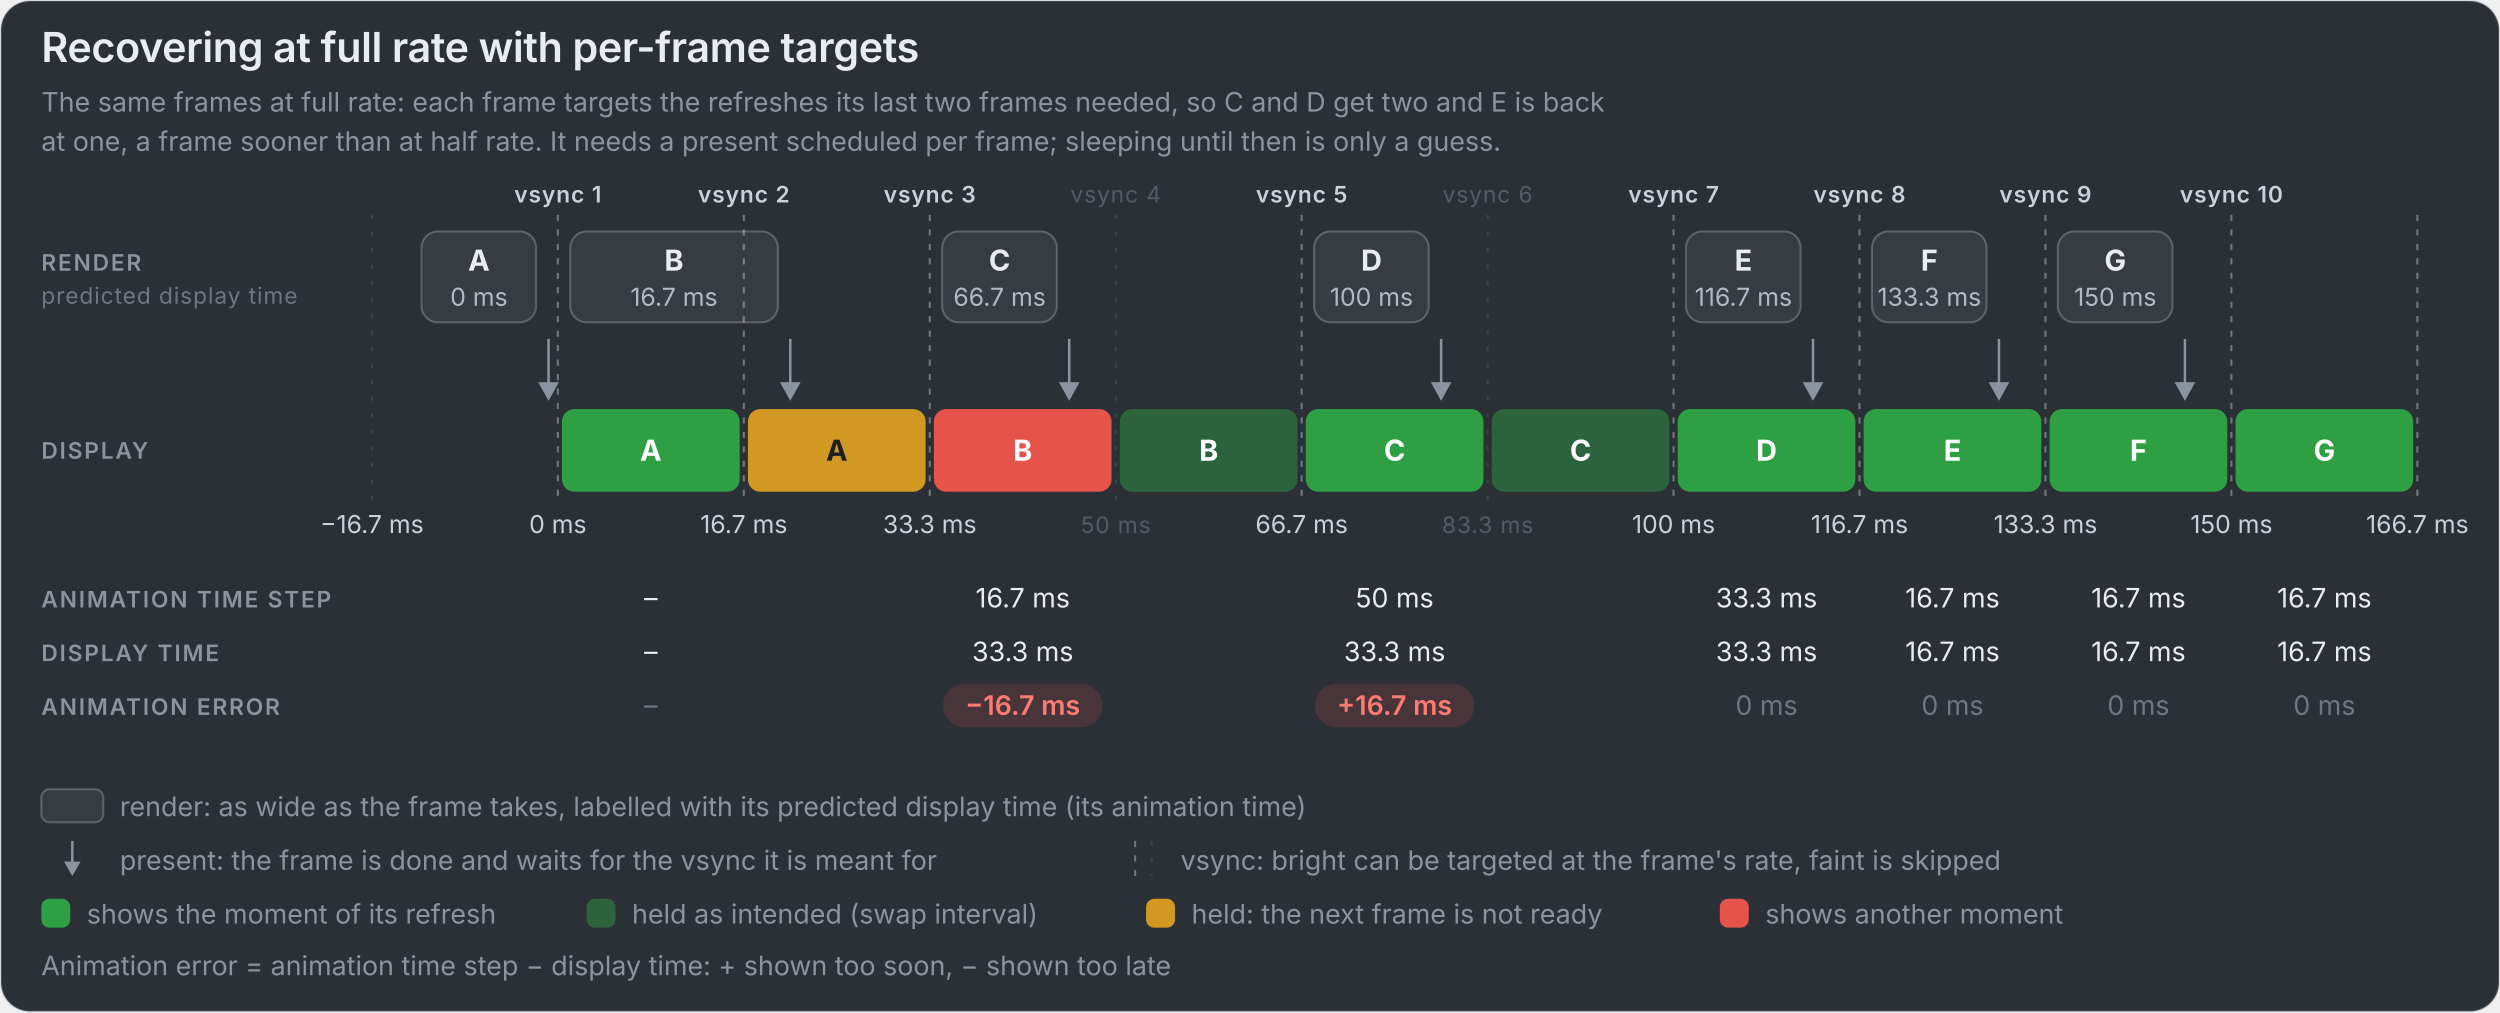
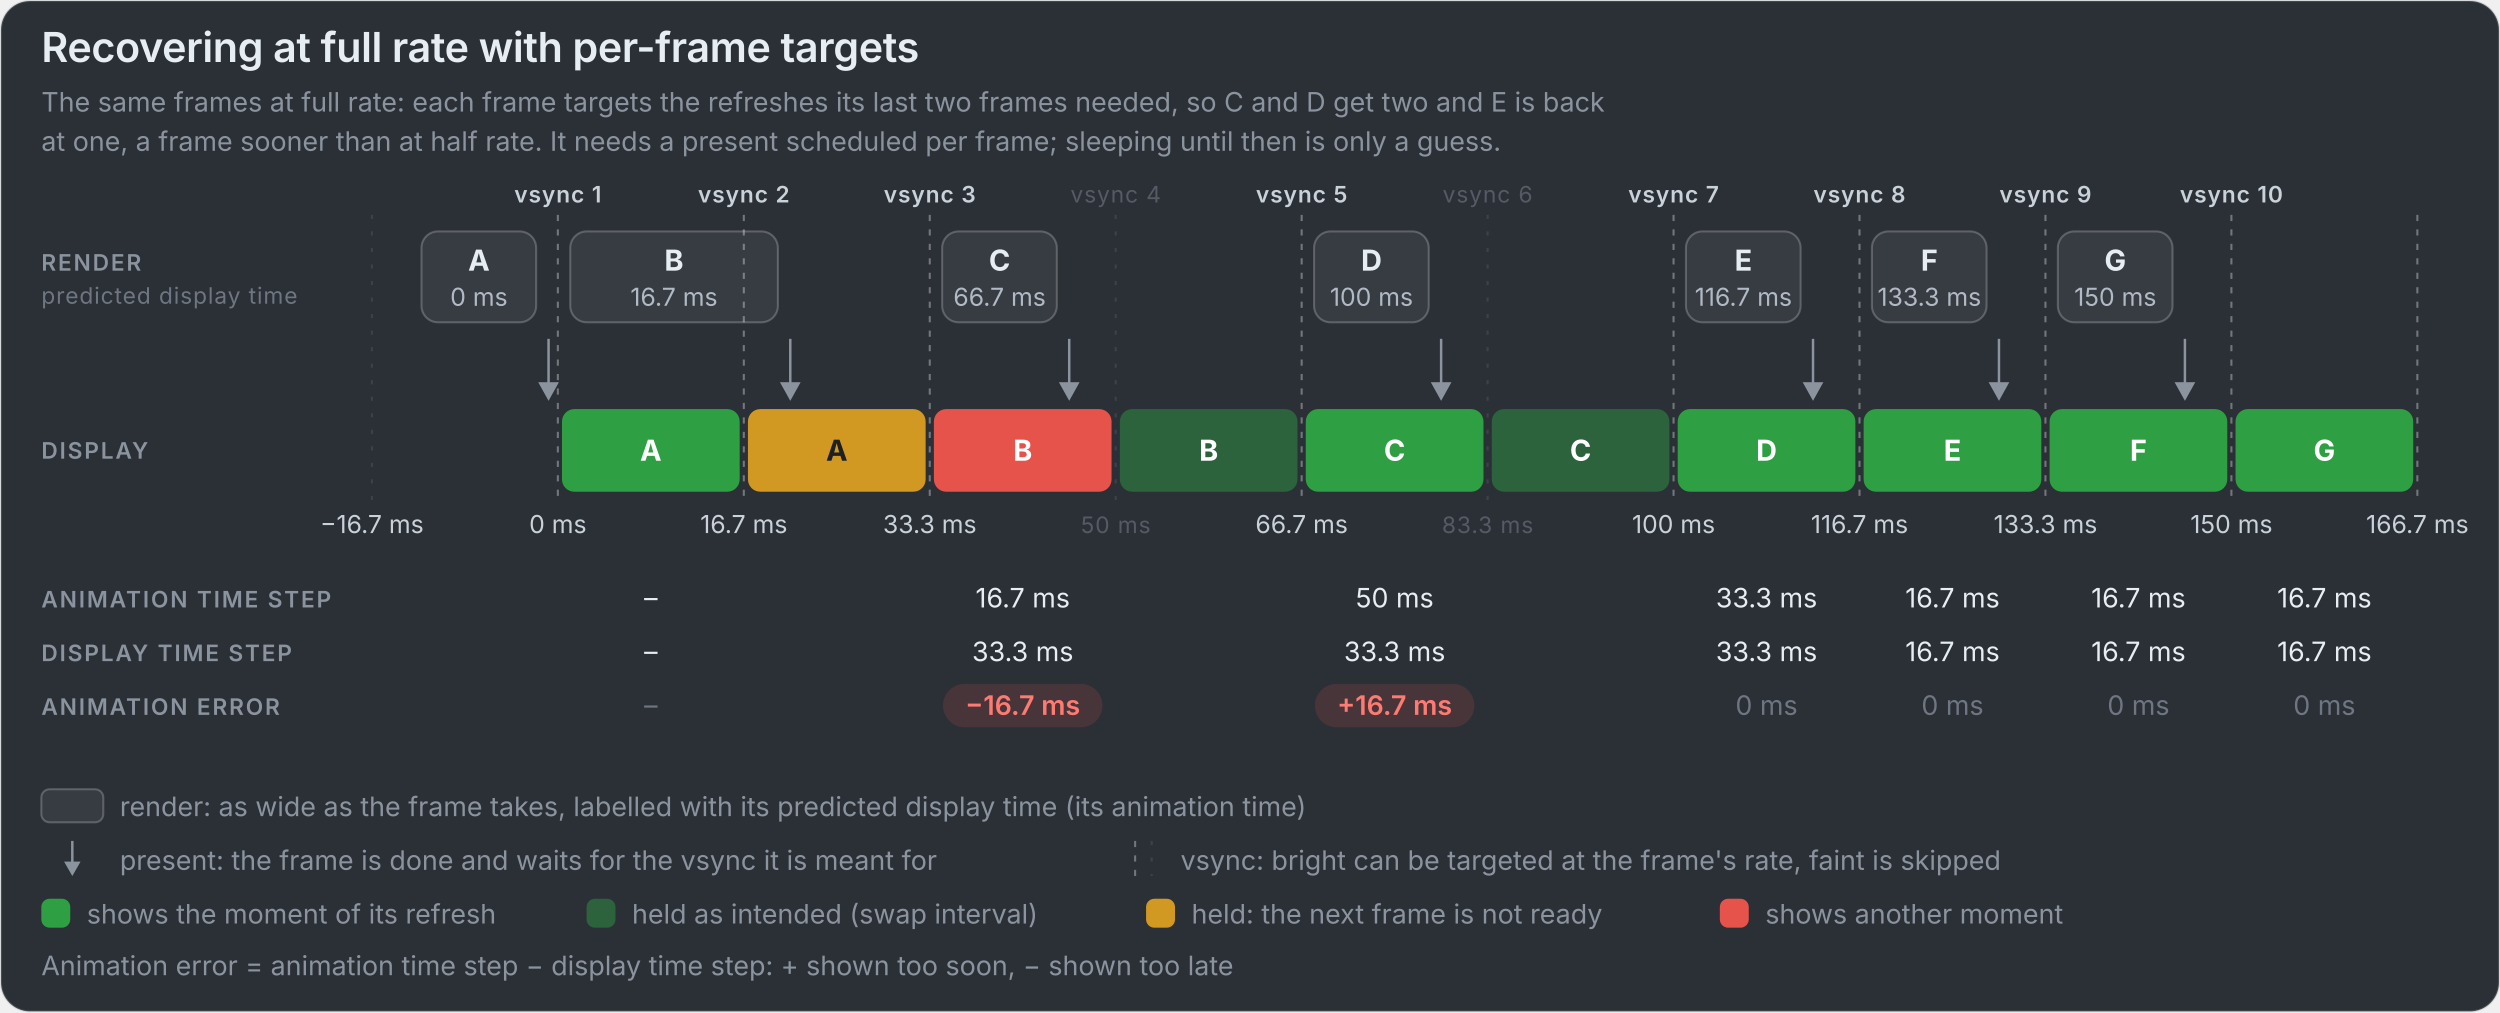
<svg xmlns="http://www.w3.org/2000/svg" width="1210" height="490" viewBox="0 0 1210 490" role="img" aria-label="Recovering at full rate with per-frame targets">
  <style>
  text { font-family: "Segoe UI Variable Text", "Segoe UI", Inter, system-ui, -apple-system, "Helvetica Neue", Arial, sans-serif;
         font-size: 13px; fill: #e6edf3; font-variant-numeric: tabular-nums; }
  .card { fill: #1f242b; fill-opacity: 0.94; stroke: #8b949e; stroke-opacity: 0.25; stroke-width: 1; }
  .title { font-size: 20px; font-weight: 600; letter-spacing: -0.01em; }
  .sub { fill: #8b949e; }
  .label { font-size: 11px; font-weight: 600; letter-spacing: 0.08em; fill: #8b949e; }
  .vsync-n { font-size: 11px; fill: #6e7681; letter-spacing: 0.04em; }
  .axis { font-size: 12px; fill: #c9d1d9; }
  .vsync { stroke: #ffffff; stroke-opacity: 0.34; stroke-width: 1; stroke-dasharray: 3 4; }
  .vsync-skip { stroke: #ffffff; stroke-opacity: 0.09; stroke-width: 1; stroke-dasharray: 2 6; }
  .vsync-target { font-size: 11px; font-weight: 600; fill: #c9d1d9; letter-spacing: 0.04em; }
  .vsync-n-skip { font-size: 11px; fill: #545b64; letter-spacing: 0.04em; }
  .box { fill: #ffffff; fill-opacity: 0.06; stroke: #ffffff; stroke-opacity: 0.22; stroke-width: 1; }
  .frame { font-size: 14px; font-weight: 700; }
  .box-time { fill: #b1bac4; font-size: 12px; }
  .arrow { stroke: #8b949e; stroke-width: 1.2; }
  .arrowhead { fill: #8b949e; }
  .ok { fill: #2ea043; }
  .hold { fill: #2ea043; fill-opacity: 0.45; }
  .again { fill: #d29922; }
  .off { fill: #e5534b; }
  .cell-text { font-size: 14px; font-weight: 700; fill: #ffffff; }
  .dark-text { fill: #1c1f24; }
  .zero { fill: #6e7681; }
  .err { fill: #ff7b72; font-weight: 600; }
  .err-pill { fill: #e5534b; fill-opacity: 0.16; }
  .neutral { fill: #3d444d; }
  .lane { font-size: 15px; font-weight: 600; }
  .same { fill: #7ee787; font-weight: 600; }
</style>
  <rect class="card" x="0.5" y="0.5" width="1209" height="489" rx="14" />
  <text x="20.0" y="30.0" text-anchor="start" class="title">Recovering at full rate with per-frame targets</text>
  <text x="20.0" y="54.0" text-anchor="start" class="sub">The same frames at full rate: each frame targets the refreshes its last two frames needed, so C and D get two and E is back</text>
  <text x="20.0" y="73.0" text-anchor="start" class="sub">at one, a frame sooner than at half rate. It needs a present scheduled per frame; sleeping until then is only a guess.</text>
  <line class="vsync-skip" x1="180.0" y1="104" x2="180.0" y2="243" />
  <text x="180.0" y="258.0" text-anchor="middle" class="axis">−16.7 ms</text>
  <line class="vsync" x1="270.0" y1="104" x2="270.0" y2="243" />
  <text x="270.0" y="258.0" text-anchor="middle" class="axis">0 ms</text>
  <text x="270.0" y="98.0" text-anchor="middle" class="vsync-target">vsync 1</text>
  <line class="vsync" x1="360.0" y1="104" x2="360.0" y2="243" />
  <text x="360.0" y="258.0" text-anchor="middle" class="axis">16.7 ms</text>
  <text x="360.0" y="98.0" text-anchor="middle" class="vsync-target">vsync 2</text>
  <line class="vsync" x1="450.0" y1="104" x2="450.0" y2="243" />
  <text x="450.0" y="258.0" text-anchor="middle" class="axis">33.3 ms</text>
  <text x="450.0" y="98.0" text-anchor="middle" class="vsync-target">vsync 3</text>
  <line class="vsync-skip" x1="540.0" y1="104" x2="540.0" y2="243" />
  <text x="540.0" y="258.0" text-anchor="middle" class="vsync-n-skip">50 ms</text>
  <text x="540.0" y="98.0" text-anchor="middle" class="vsync-n-skip">vsync 4</text>
  <line class="vsync" x1="630.0" y1="104" x2="630.0" y2="243" />
  <text x="630.0" y="258.0" text-anchor="middle" class="axis">66.7 ms</text>
  <text x="630.0" y="98.0" text-anchor="middle" class="vsync-target">vsync 5</text>
  <line class="vsync-skip" x1="720.0" y1="104" x2="720.0" y2="243" />
  <text x="720.0" y="258.0" text-anchor="middle" class="vsync-n-skip">83.3 ms</text>
  <text x="720.0" y="98.0" text-anchor="middle" class="vsync-n-skip">vsync 6</text>
  <line class="vsync" x1="810.0" y1="104" x2="810.0" y2="243" />
  <text x="810.0" y="258.0" text-anchor="middle" class="axis">100 ms</text>
  <text x="810.0" y="98.0" text-anchor="middle" class="vsync-target">vsync 7</text>
  <line class="vsync" x1="900.0" y1="104" x2="900.0" y2="243" />
  <text x="900.0" y="258.0" text-anchor="middle" class="axis">116.7 ms</text>
  <text x="900.0" y="98.0" text-anchor="middle" class="vsync-target">vsync 8</text>
  <line class="vsync" x1="990.0" y1="104" x2="990.0" y2="243" />
  <text x="990.0" y="258.0" text-anchor="middle" class="axis">133.3 ms</text>
  <text x="990.0" y="98.0" text-anchor="middle" class="vsync-target">vsync 9</text>
  <line class="vsync" x1="1080.0" y1="104" x2="1080.0" y2="243" />
  <text x="1080.0" y="258.0" text-anchor="middle" class="axis">150 ms</text>
  <text x="1080.0" y="98.0" text-anchor="middle" class="vsync-target">vsync 10</text>
  <line class="vsync" x1="1170.0" y1="104" x2="1170.0" y2="243" />
  <text x="1170.0" y="258.0" text-anchor="middle" class="axis">166.7 ms</text>
  <text x="20.0" y="131.0" text-anchor="start" class="label">RENDER</text>
  <text x="20.0" y="147.0" text-anchor="start" class="vsync-n">predicted display time</text>
  <text x="20.0" y="222.0" text-anchor="start" class="label">DISPLAY</text>
  <text x="20.0" y="294.0" text-anchor="start" class="label">ANIMATION TIME STEP</text>
-   <text x="20.0" y="320.0" text-anchor="start" class="label">DISPLAY TIME</text>
+   <text x="20.0" y="320.0" text-anchor="start" class="label">DISPLAY TIME STEP</text>
  <text x="20.0" y="346.0" text-anchor="start" class="label">ANIMATION ERROR</text>
  <rect class="box" x="204.0" y="112" width="55.5" height="44" rx="8" />
  <text x="231.8" y="131.0" text-anchor="middle" class="frame">A</text>
  <text x="231.8" y="148.0" text-anchor="middle" class="box-time">0 ms</text>
  <line class="arrow" x1="265.5" y1="164" x2="265.5" y2="186" />
  <path class="arrowhead" d="M260.5,185 L270.5,185 L265.5,194 z" />
  <rect class="box" x="276.0" y="112" width="100.5" height="44" rx="8" />
  <text x="326.2" y="131.0" text-anchor="middle" class="frame">B</text>
  <text x="326.2" y="148.0" text-anchor="middle" class="box-time">16.7 ms</text>
  <line class="arrow" x1="382.5" y1="164" x2="382.5" y2="186" />
  <path class="arrowhead" d="M377.5,185 L387.5,185 L382.5,194 z" />
  <rect class="box" x="456.0" y="112" width="55.5" height="44" rx="8" />
  <text x="483.8" y="131.0" text-anchor="middle" class="frame">C</text>
  <text x="483.8" y="148.0" text-anchor="middle" class="box-time">66.7 ms</text>
  <line class="arrow" x1="517.5" y1="164" x2="517.5" y2="186" />
  <path class="arrowhead" d="M512.5,185 L522.5,185 L517.5,194 z" />
  <rect class="box" x="636.0" y="112" width="55.5" height="44" rx="8" />
  <text x="663.8" y="131.0" text-anchor="middle" class="frame">D</text>
  <text x="663.8" y="148.0" text-anchor="middle" class="box-time">100 ms</text>
  <line class="arrow" x1="697.5" y1="164" x2="697.5" y2="186" />
  <path class="arrowhead" d="M692.5,185 L702.5,185 L697.5,194 z" />
  <rect class="box" x="816.0" y="112" width="55.5" height="44" rx="8" />
  <text x="843.8" y="131.0" text-anchor="middle" class="frame">E</text>
  <text x="843.8" y="148.0" text-anchor="middle" class="box-time">116.7 ms</text>
  <line class="arrow" x1="877.5" y1="164" x2="877.5" y2="186" />
  <path class="arrowhead" d="M872.5,185 L882.5,185 L877.5,194 z" />
  <rect class="box" x="906.0" y="112" width="55.5" height="44" rx="8" />
  <text x="933.8" y="131.0" text-anchor="middle" class="frame">F</text>
  <text x="933.8" y="148.0" text-anchor="middle" class="box-time">133.3 ms</text>
  <line class="arrow" x1="967.5" y1="164" x2="967.5" y2="186" />
  <path class="arrowhead" d="M962.5,185 L972.5,185 L967.5,194 z" />
  <rect class="box" x="996.0" y="112" width="55.5" height="44" rx="8" />
  <text x="1023.8" y="131.0" text-anchor="middle" class="frame">G</text>
  <text x="1023.8" y="148.0" text-anchor="middle" class="box-time">150 ms</text>
  <line class="arrow" x1="1057.5" y1="164" x2="1057.5" y2="186" />
  <path class="arrowhead" d="M1052.5,185 L1062.5,185 L1057.5,194 z" />
  <rect class="ok" x="272.0" y="198" width="86.0" height="40" rx="6" />
  <text x="315.0" y="223.0" text-anchor="middle" class="cell-text">A</text>
  <text x="315.0" y="294.0" text-anchor="middle">–</text>
  <text x="315.0" y="320.0" text-anchor="middle">–</text>
  <text x="315.0" y="346.0" text-anchor="middle" class="zero">–</text>
  <rect class="again" x="362.0" y="198" width="86.0" height="40" rx="6" />
  <text x="405.0" y="223.0" text-anchor="middle" class="cell-text dark-text">A</text>
  <rect class="off" x="452.0" y="198" width="86.0" height="40" rx="6" />
  <text x="495.0" y="223.0" text-anchor="middle" class="cell-text">B</text>
  <text x="495.0" y="294.0" text-anchor="middle">16.7 ms</text>
  <text x="495.0" y="320.0" text-anchor="middle">33.3 ms</text>
  <rect class="err-pill" x="456.4" y="331" width="77.2" height="21" rx="10.5" />
  <text x="495.0" y="346.0" text-anchor="middle" class="err">−16.7 ms</text>
  <rect class="hold" x="542.0" y="198" width="86.0" height="40" rx="6" />
  <text x="585.0" y="223.0" text-anchor="middle" class="cell-text">B</text>
  <rect class="ok" x="632.0" y="198" width="86.0" height="40" rx="6" />
  <text x="675.0" y="223.0" text-anchor="middle" class="cell-text">C</text>
  <text x="675.0" y="294.0" text-anchor="middle">50 ms</text>
  <text x="675.0" y="320.0" text-anchor="middle">33.3 ms</text>
  <rect class="err-pill" x="636.4" y="331" width="77.2" height="21" rx="10.5" />
  <text x="675.0" y="346.0" text-anchor="middle" class="err">+16.7 ms</text>
  <rect class="hold" x="722.0" y="198" width="86.0" height="40" rx="6" />
  <text x="765.0" y="223.0" text-anchor="middle" class="cell-text">C</text>
  <rect class="ok" x="812.0" y="198" width="86.0" height="40" rx="6" />
  <text x="855.0" y="223.0" text-anchor="middle" class="cell-text">D</text>
  <text x="855.0" y="294.0" text-anchor="middle">33.3 ms</text>
  <text x="855.0" y="320.0" text-anchor="middle">33.3 ms</text>
  <text x="855.0" y="346.0" text-anchor="middle" class="zero">0 ms</text>
  <rect class="ok" x="902.0" y="198" width="86.0" height="40" rx="6" />
  <text x="945.0" y="223.0" text-anchor="middle" class="cell-text">E</text>
  <text x="945.0" y="294.0" text-anchor="middle">16.7 ms</text>
  <text x="945.0" y="320.0" text-anchor="middle">16.7 ms</text>
  <text x="945.0" y="346.0" text-anchor="middle" class="zero">0 ms</text>
  <rect class="ok" x="992.0" y="198" width="86.0" height="40" rx="6" />
  <text x="1035.0" y="223.0" text-anchor="middle" class="cell-text">F</text>
  <text x="1035.0" y="294.0" text-anchor="middle">16.7 ms</text>
  <text x="1035.0" y="320.0" text-anchor="middle">16.7 ms</text>
  <text x="1035.0" y="346.0" text-anchor="middle" class="zero">0 ms</text>
  <rect class="ok" x="1082.0" y="198" width="86.0" height="40" rx="6" />
  <text x="1125.0" y="223.0" text-anchor="middle" class="cell-text">G</text>
  <text x="1125.0" y="294.0" text-anchor="middle">16.7 ms</text>
  <text x="1125.0" y="320.0" text-anchor="middle">16.7 ms</text>
  <text x="1125.0" y="346.0" text-anchor="middle" class="zero">0 ms</text>
  <rect class="box" x="20" y="382" width="30" height="16" rx="4" />
  <text x="58.0" y="395.0" text-anchor="start" class="sub">render: as wide as the frame takes, labelled with its predicted display time (its animation time)</text>
  <line class="arrow" x1="35.0" y1="407" x2="35.0" y2="418" />
  <path class="arrowhead" d="M31.0,417 L39.0,417 L35.0,424 z" />
  <text x="58.0" y="421.0" text-anchor="start" class="sub">present: the frame is done and waits for the vsync it is meant for</text>
  <line class="vsync" x1="549.4" y1="407" x2="549.4" y2="424" />
  <line class="vsync-skip" x1="557.4" y1="407" x2="557.4" y2="424" />
  <text x="571.4" y="421.0" text-anchor="start" class="sub">vsync: bright can be targeted at the frame's rate, faint is skipped</text>
  <rect class="ok" x="20.0" y="435" width="14" height="14" rx="4" />
  <text x="42.0" y="447.0" text-anchor="start" class="sub">shows the moment of its refresh</text>
  <rect class="hold" x="283.9" y="435" width="14" height="14" rx="4" />
  <text x="305.9" y="447.0" text-anchor="start" class="sub">held as intended (swap interval)</text>
  <rect class="again" x="554.7" y="435" width="14" height="14" rx="4" />
  <text x="576.7" y="447.0" text-anchor="start" class="sub">held: the next frame is not ready</text>
  <rect class="off" x="832.4" y="435" width="14" height="14" rx="4" />
  <text x="854.4" y="447.0" text-anchor="start" class="sub">shows another moment</text>
-   <text x="20.0" y="472.0" text-anchor="start" class="sub">Animation error = animation time step − display time: + shown too soon, − shown too late</text>
+   <text x="20.0" y="472.0" text-anchor="start" class="sub">Animation error = animation time step − display time step: + shown too soon, − shown too late</text>
</svg>
